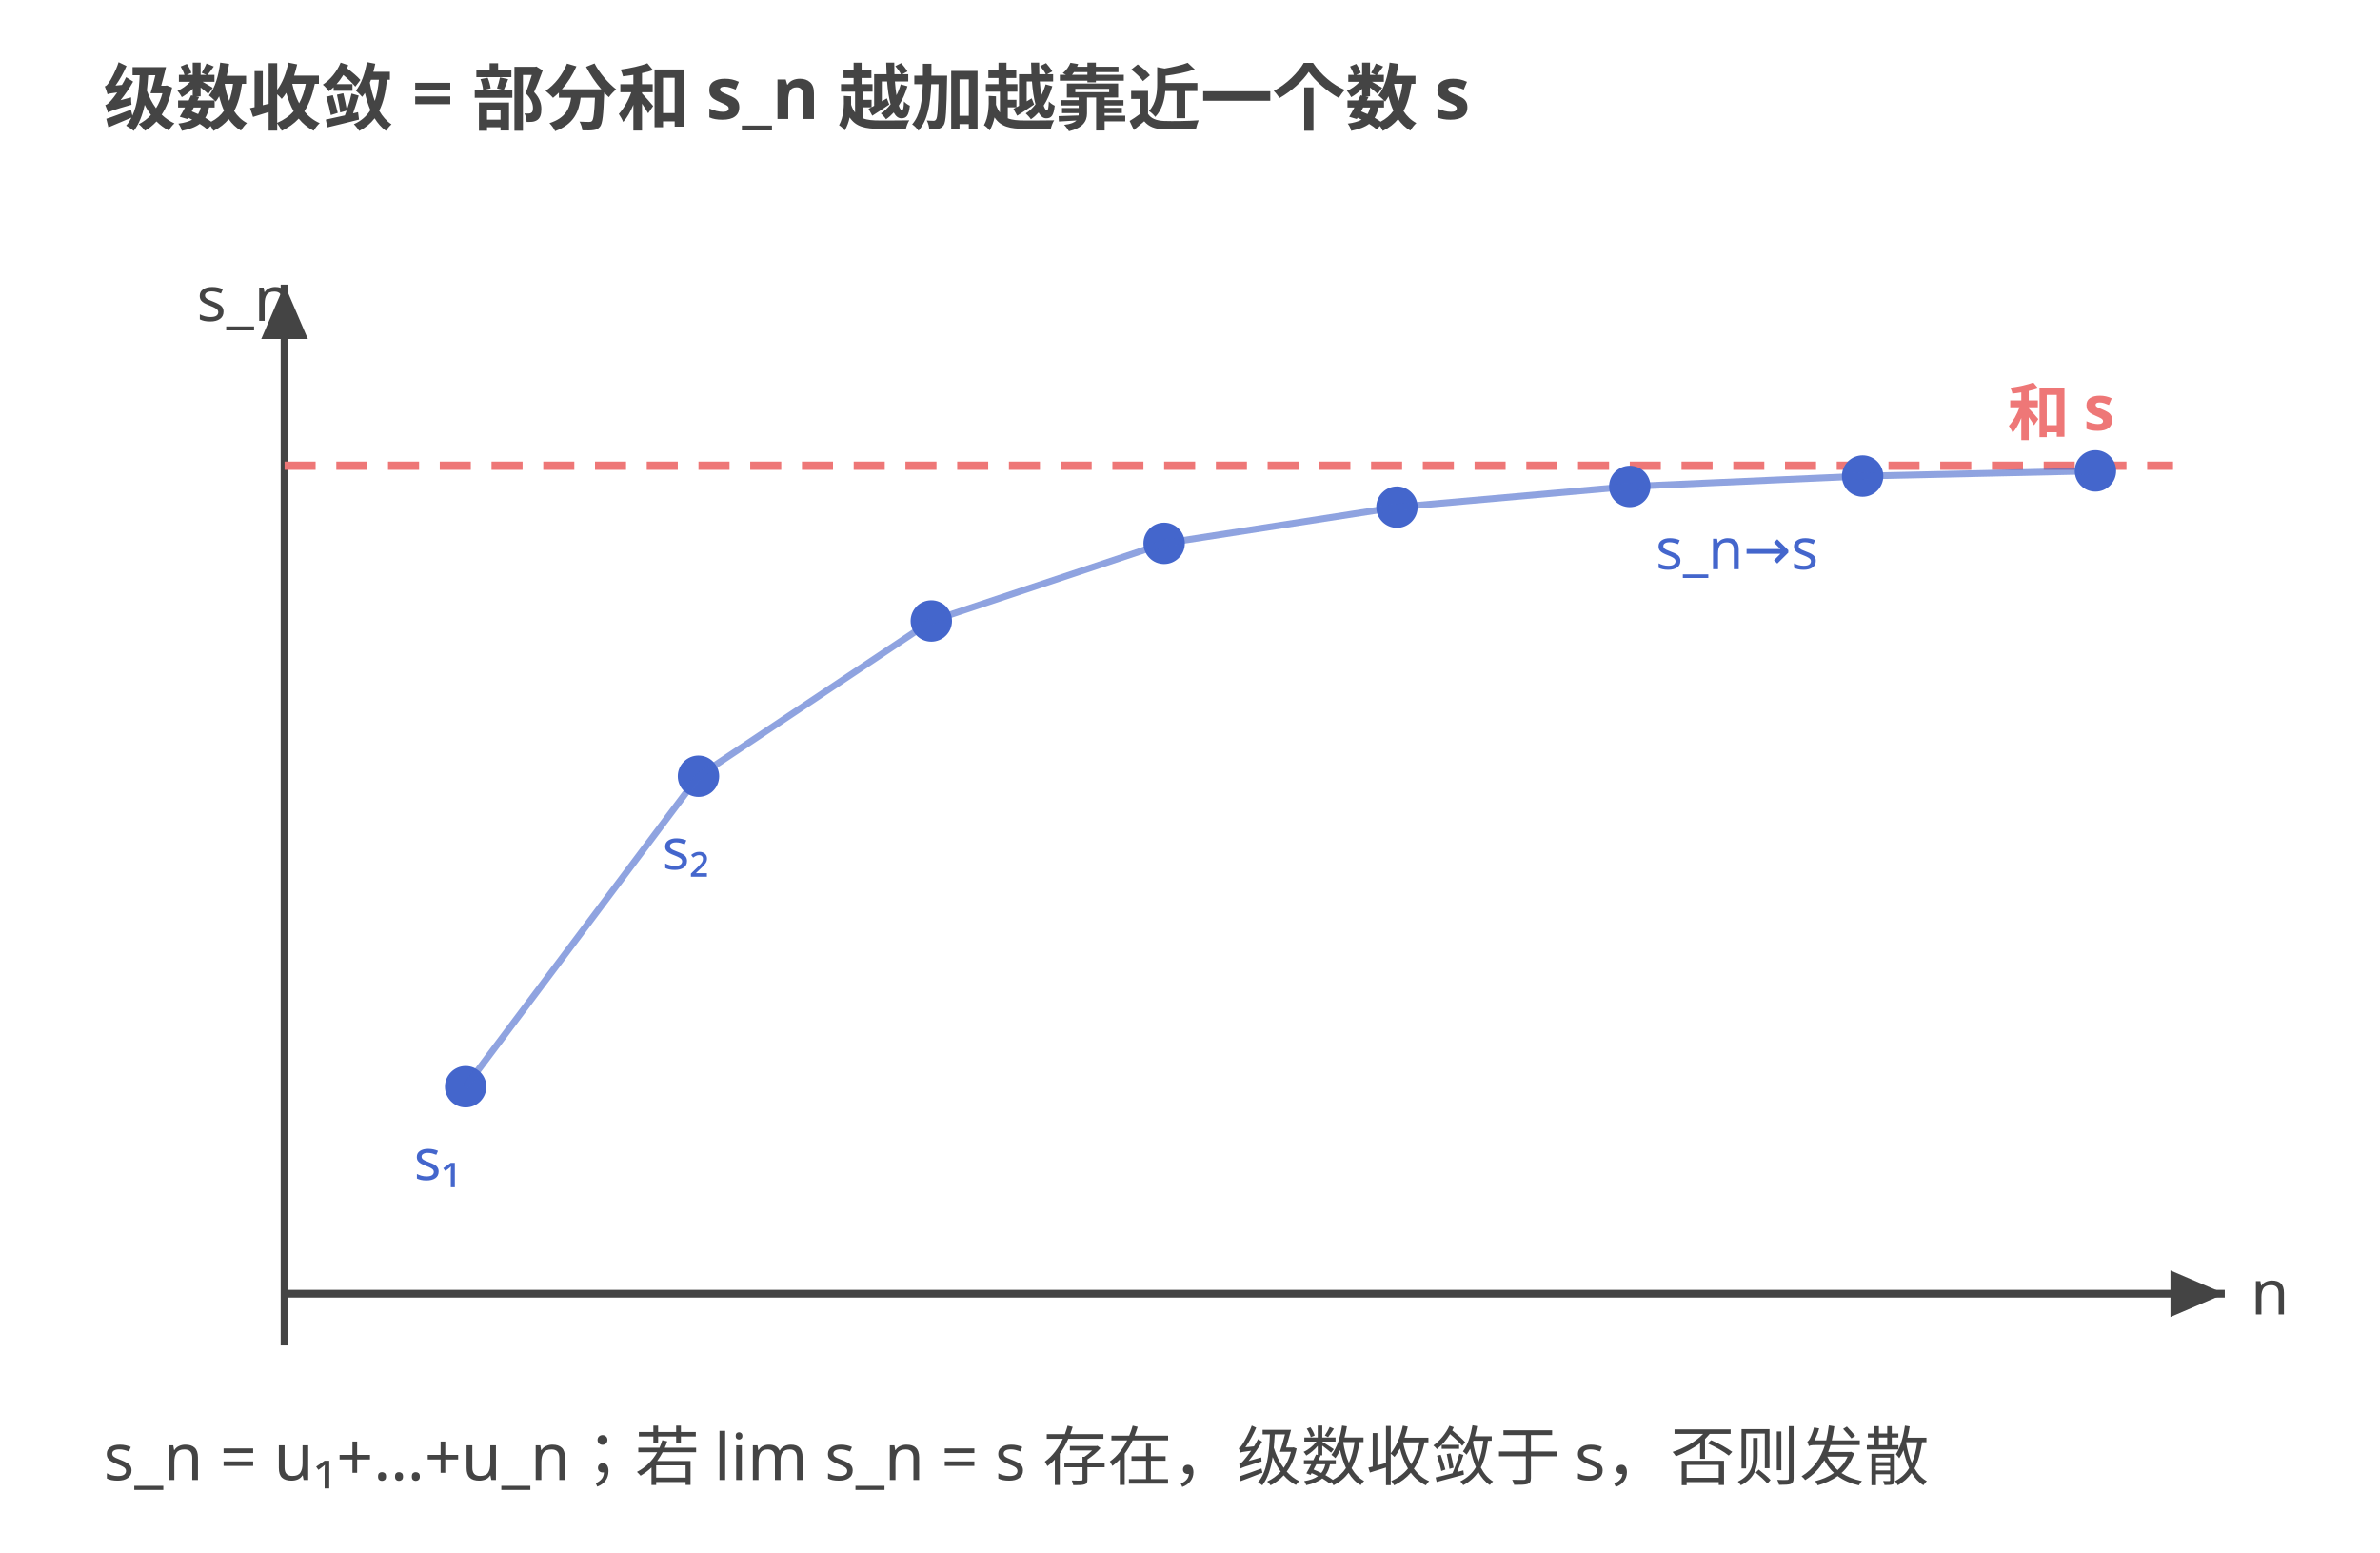
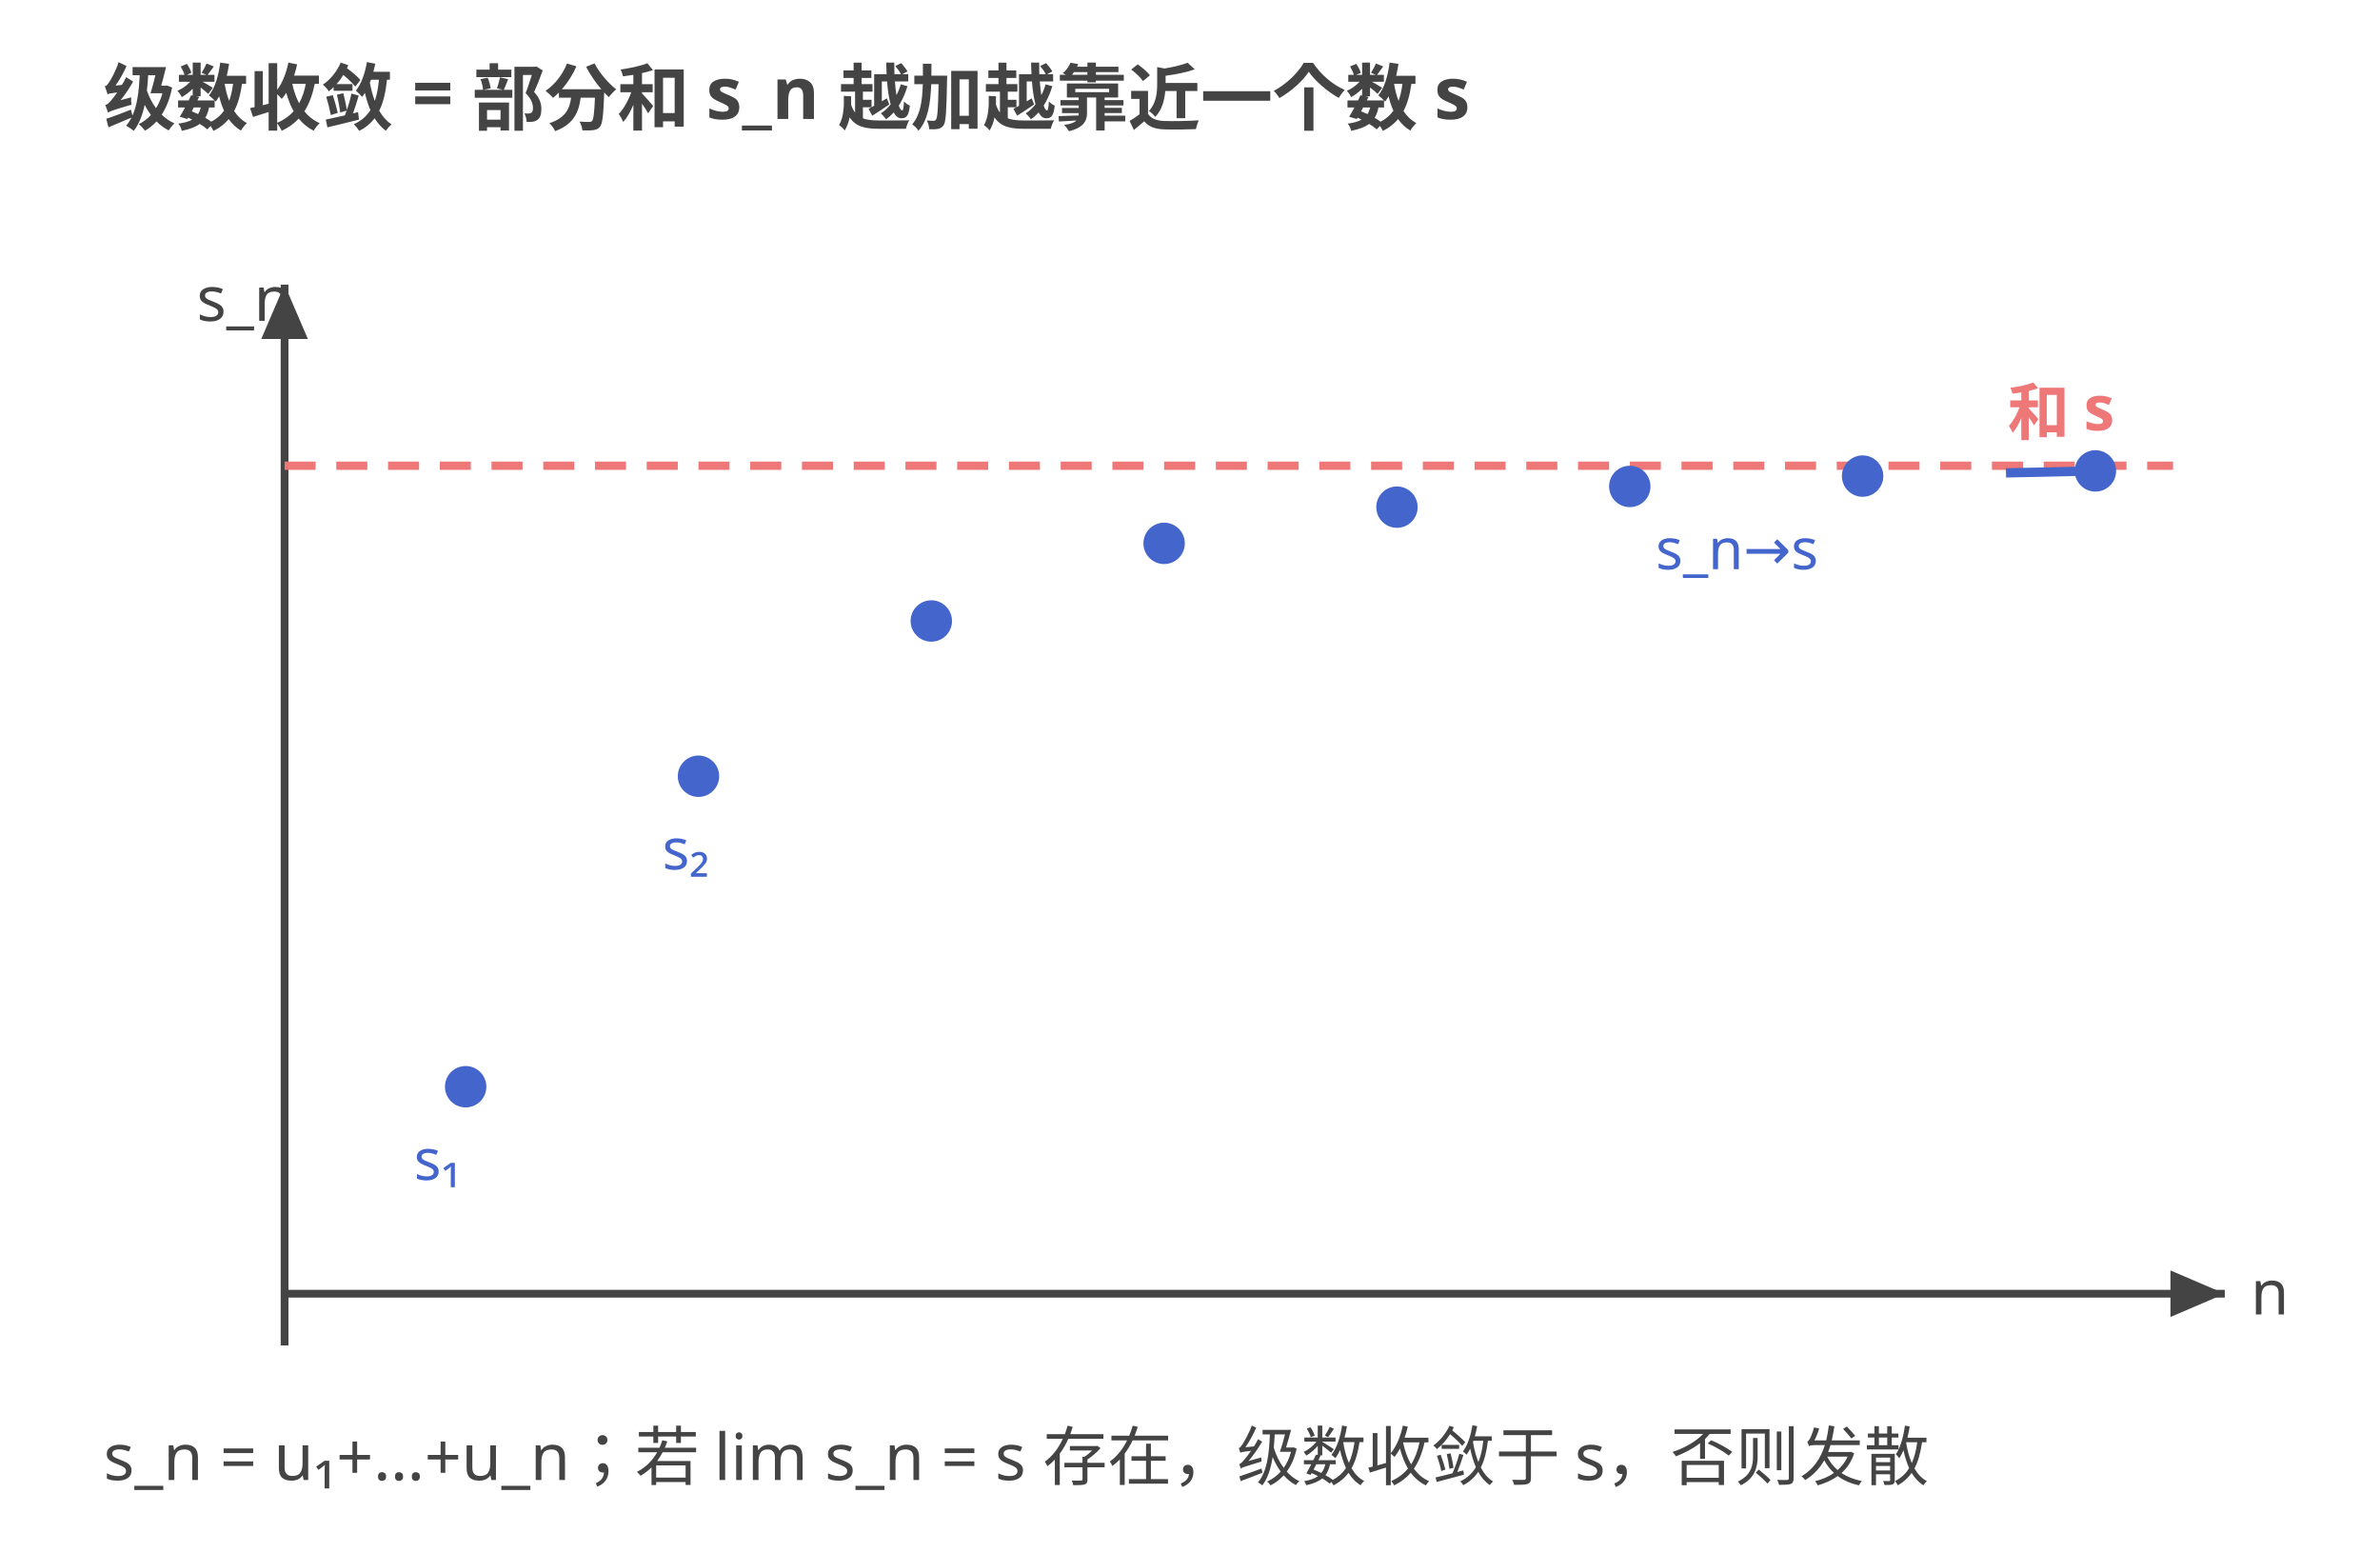
<svg xmlns="http://www.w3.org/2000/svg" viewBox="0 0 460 300" font-family="sans-serif">
  <text x="20" y="24" font-size="14" font-weight="bold" fill="#444">级数收敛 = 部分和 s_n 越加越靠近一个数 s</text>
  <defs>
    <marker id="ax" markerWidth="9" markerHeight="9" refX="7" refY="3" orient="auto">
      <path d="M0,0 L7,3 L0,6 Z" fill="#444" />
    </marker>
  </defs>
  <line x1="55" y1="250" x2="430" y2="250" stroke="#444" stroke-width="1.5" marker-end="url(#ax)" />
  <line x1="55" y1="260" x2="55" y2="55" stroke="#444" stroke-width="1.5" marker-end="url(#ax)" />
  <text x="435" y="254" font-size="12" fill="#444">n</text>
  <text x="38" y="62" font-size="12" fill="#444">s_n</text>
  <line x1="55" y1="90" x2="420" y2="90" stroke="#e77" stroke-width="1.6" stroke-dasharray="6 4" />
  <text x="388" y="84" font-size="12" fill="#e77" font-weight="bold">和 s</text>
+   <polyline points="90,210 135,150 180,120 225,105 270,98 315,94 360,92 405,91" fill="none" stroke="#46c" stroke-width="1.8" stroke-dasharray="340" stroke-dashoffset="340">
+     <animate attributeName="stroke-dashoffset" from="340" to="0" dur="2.6s" fill="freeze" />
+   </polyline>
  <g fill="#46c">
-     <circle cx="90" cy="210" r="4" />
-     <circle cx="135" cy="150" r="4" />
-     <circle cx="180" cy="120" r="4" />
-     <circle cx="225" cy="105" r="4" />
-     <circle cx="270" cy="98" r="4" />
-     <circle cx="315" cy="94" r="4" />
-     <circle cx="360" cy="92" r="4" />
-     <circle cx="405" cy="91" r="4" />
+     <circle cx="90" cy="210" r="4">
+       <animate attributeName="opacity" from="0" to="1" begin="0.0s" dur="0.25s" fill="freeze" />
+     </circle>
+     <circle cx="135" cy="150" r="4">
+       <animate attributeName="opacity" from="0" to="1" begin="0.35s" dur="0.25s" fill="freeze" />
+     </circle>
+     <circle cx="180" cy="120" r="4">
+       <animate attributeName="opacity" from="0" to="1" begin="0.7s" dur="0.25s" fill="freeze" />
+     </circle>
+     <circle cx="225" cy="105" r="4">
+       <animate attributeName="opacity" from="0" to="1" begin="1.05s" dur="0.25s" fill="freeze" />
+     </circle>
+     <circle cx="270" cy="98" r="4">
+       <animate attributeName="opacity" from="0" to="1" begin="1.4s" dur="0.25s" fill="freeze" />
+     </circle>
+     <circle cx="315" cy="94" r="4">
+       <animate attributeName="opacity" from="0" to="1" begin="1.75s" dur="0.25s" fill="freeze" />
+     </circle>
+     <circle cx="360" cy="92" r="4">
+       <animate attributeName="opacity" from="0" to="1" begin="2.1s" dur="0.25s" fill="freeze" />
+     </circle>
+     <circle cx="405" cy="91" r="4">
+       <animate attributeName="opacity" from="0" to="1" begin="2.45s" dur="0.25s" fill="freeze" />
+     </circle>
  </g>
-   <polyline points="90,210 135,150 180,120 225,105 270,98 315,94 360,92 405,91" fill="none" stroke="#46c" stroke-width="1.3" opacity="0.6" />
  <text x="80" y="228" font-size="11" fill="#46c">s₁</text>
  <text x="128" y="168" font-size="11" fill="#46c">s₂</text>
  <text x="320" y="110" font-size="11" fill="#46c">s_n→s</text>
  <text x="20" y="286" font-size="12.5" fill="#444">s_n = u₁+…+u_n；若 lim s_n = s 存在，级数收敛于 s，否则发散</text>
</svg>
